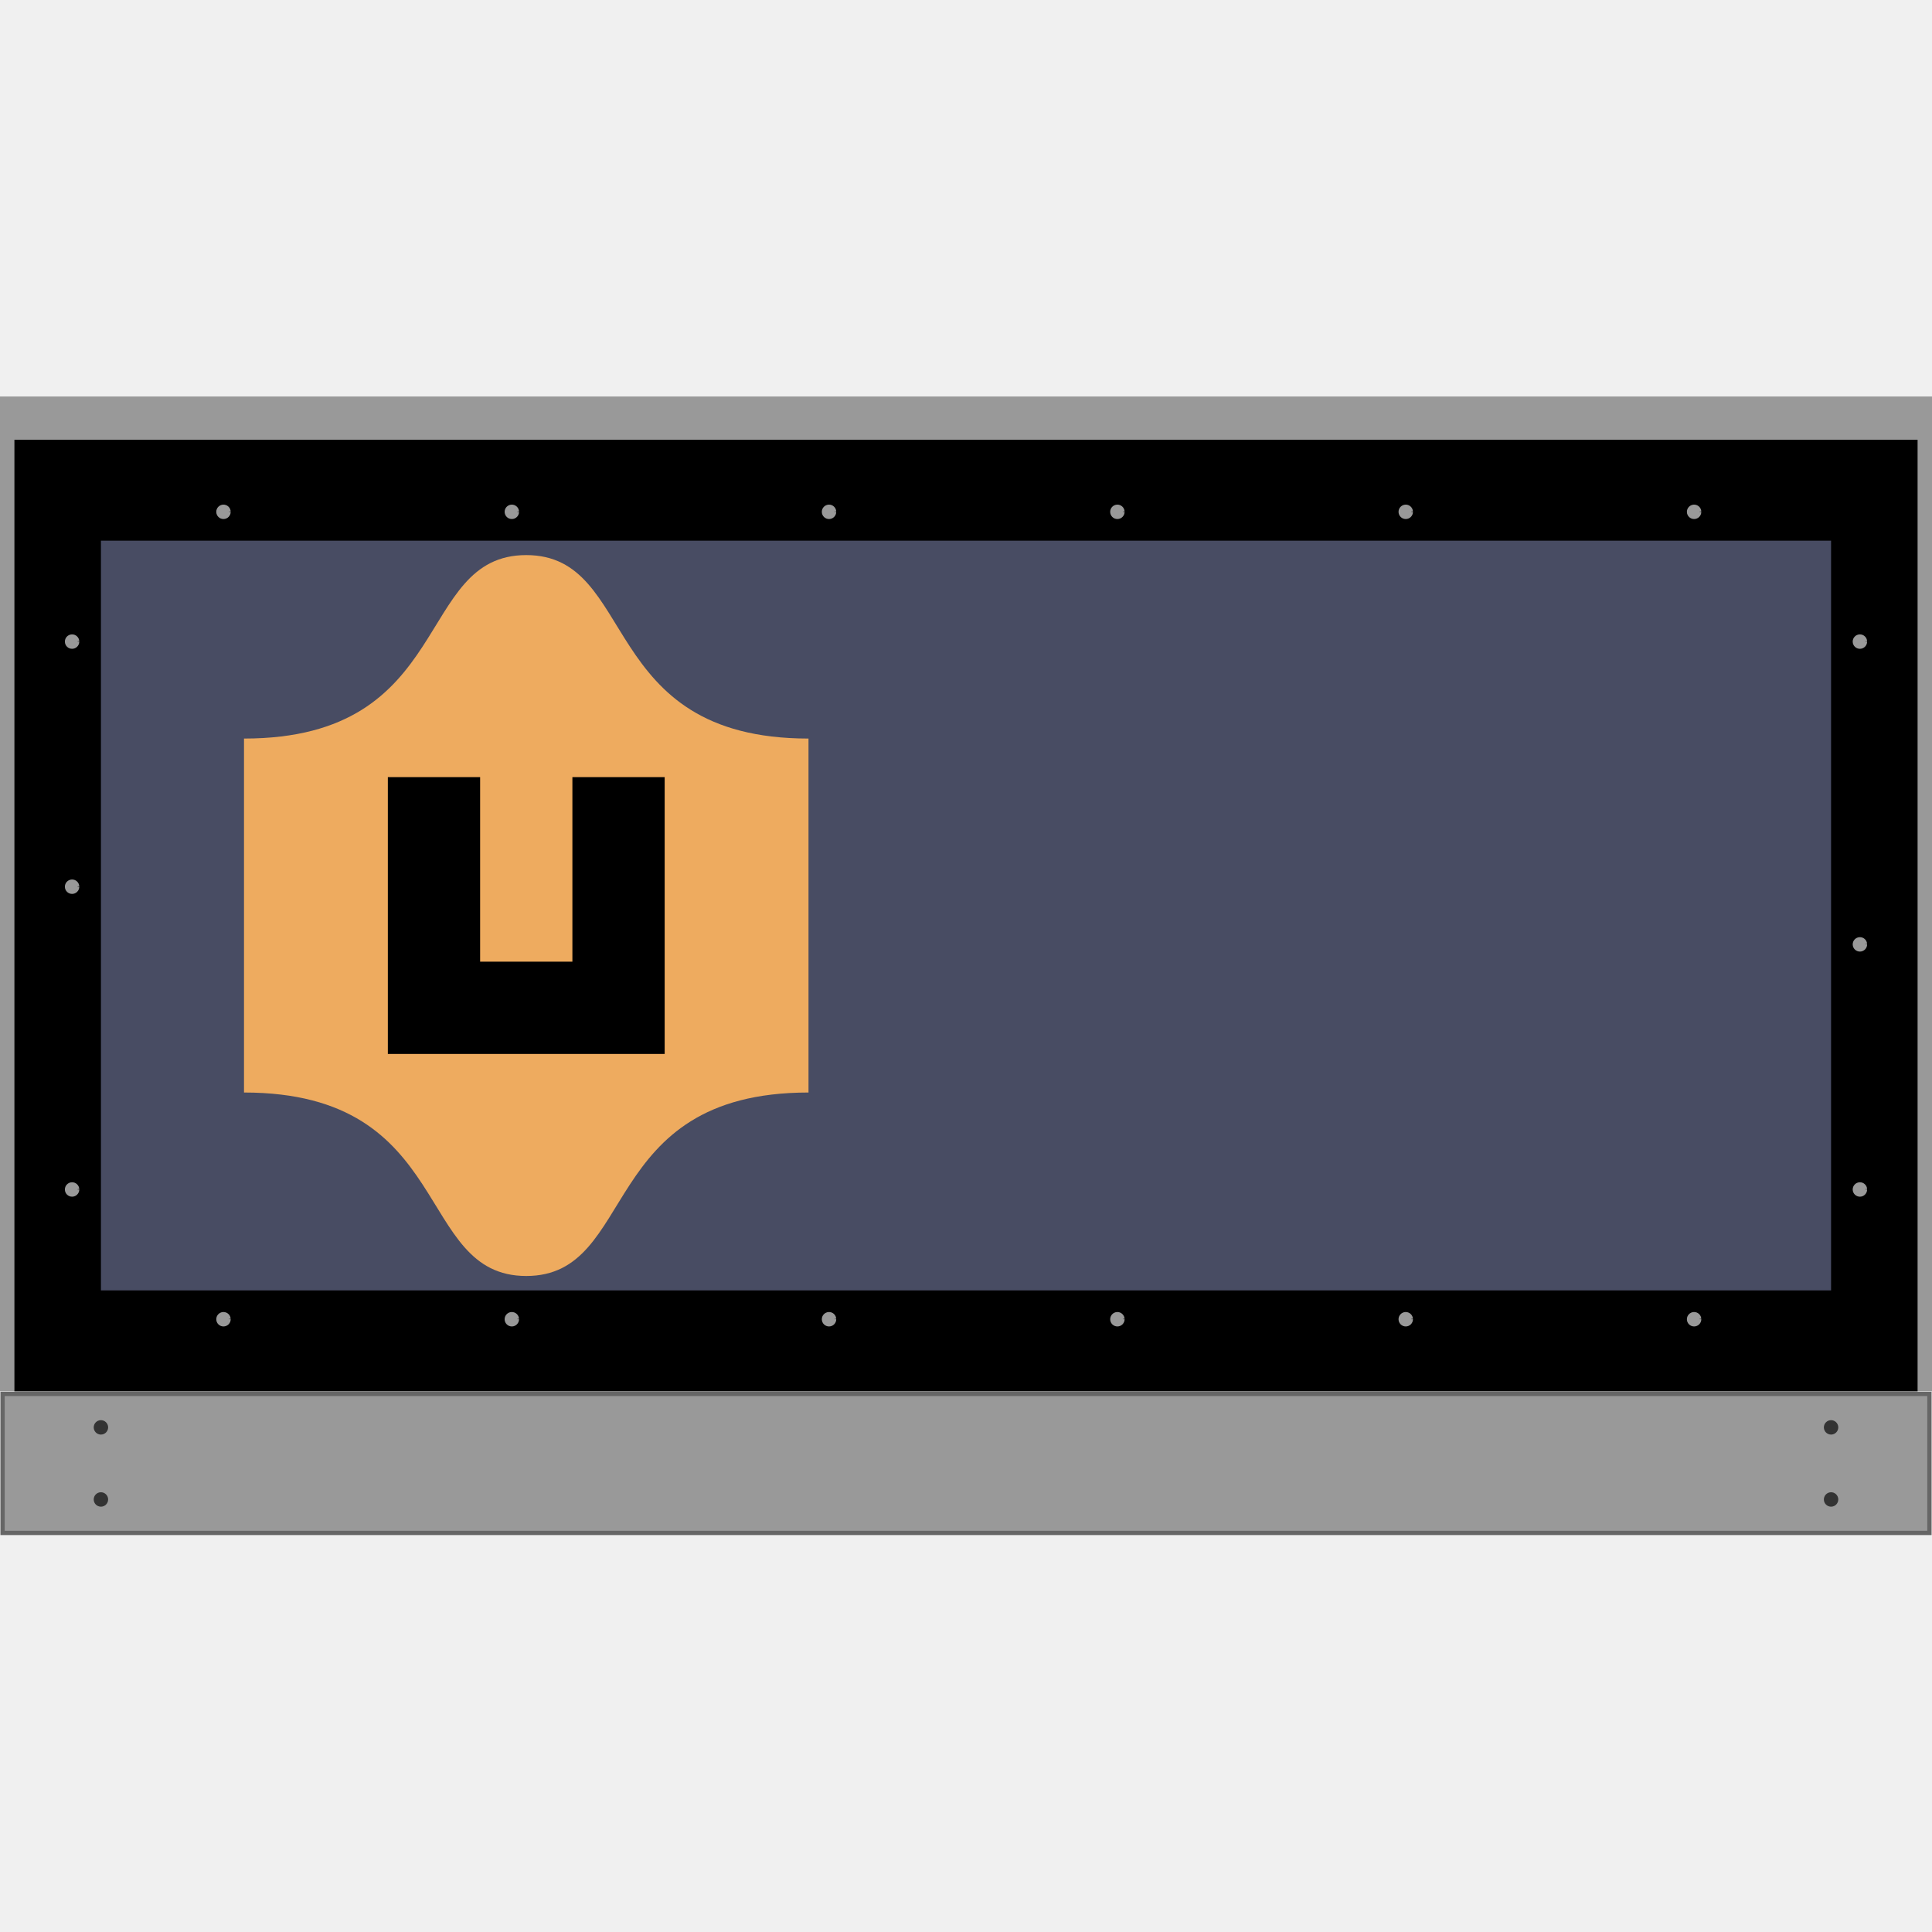
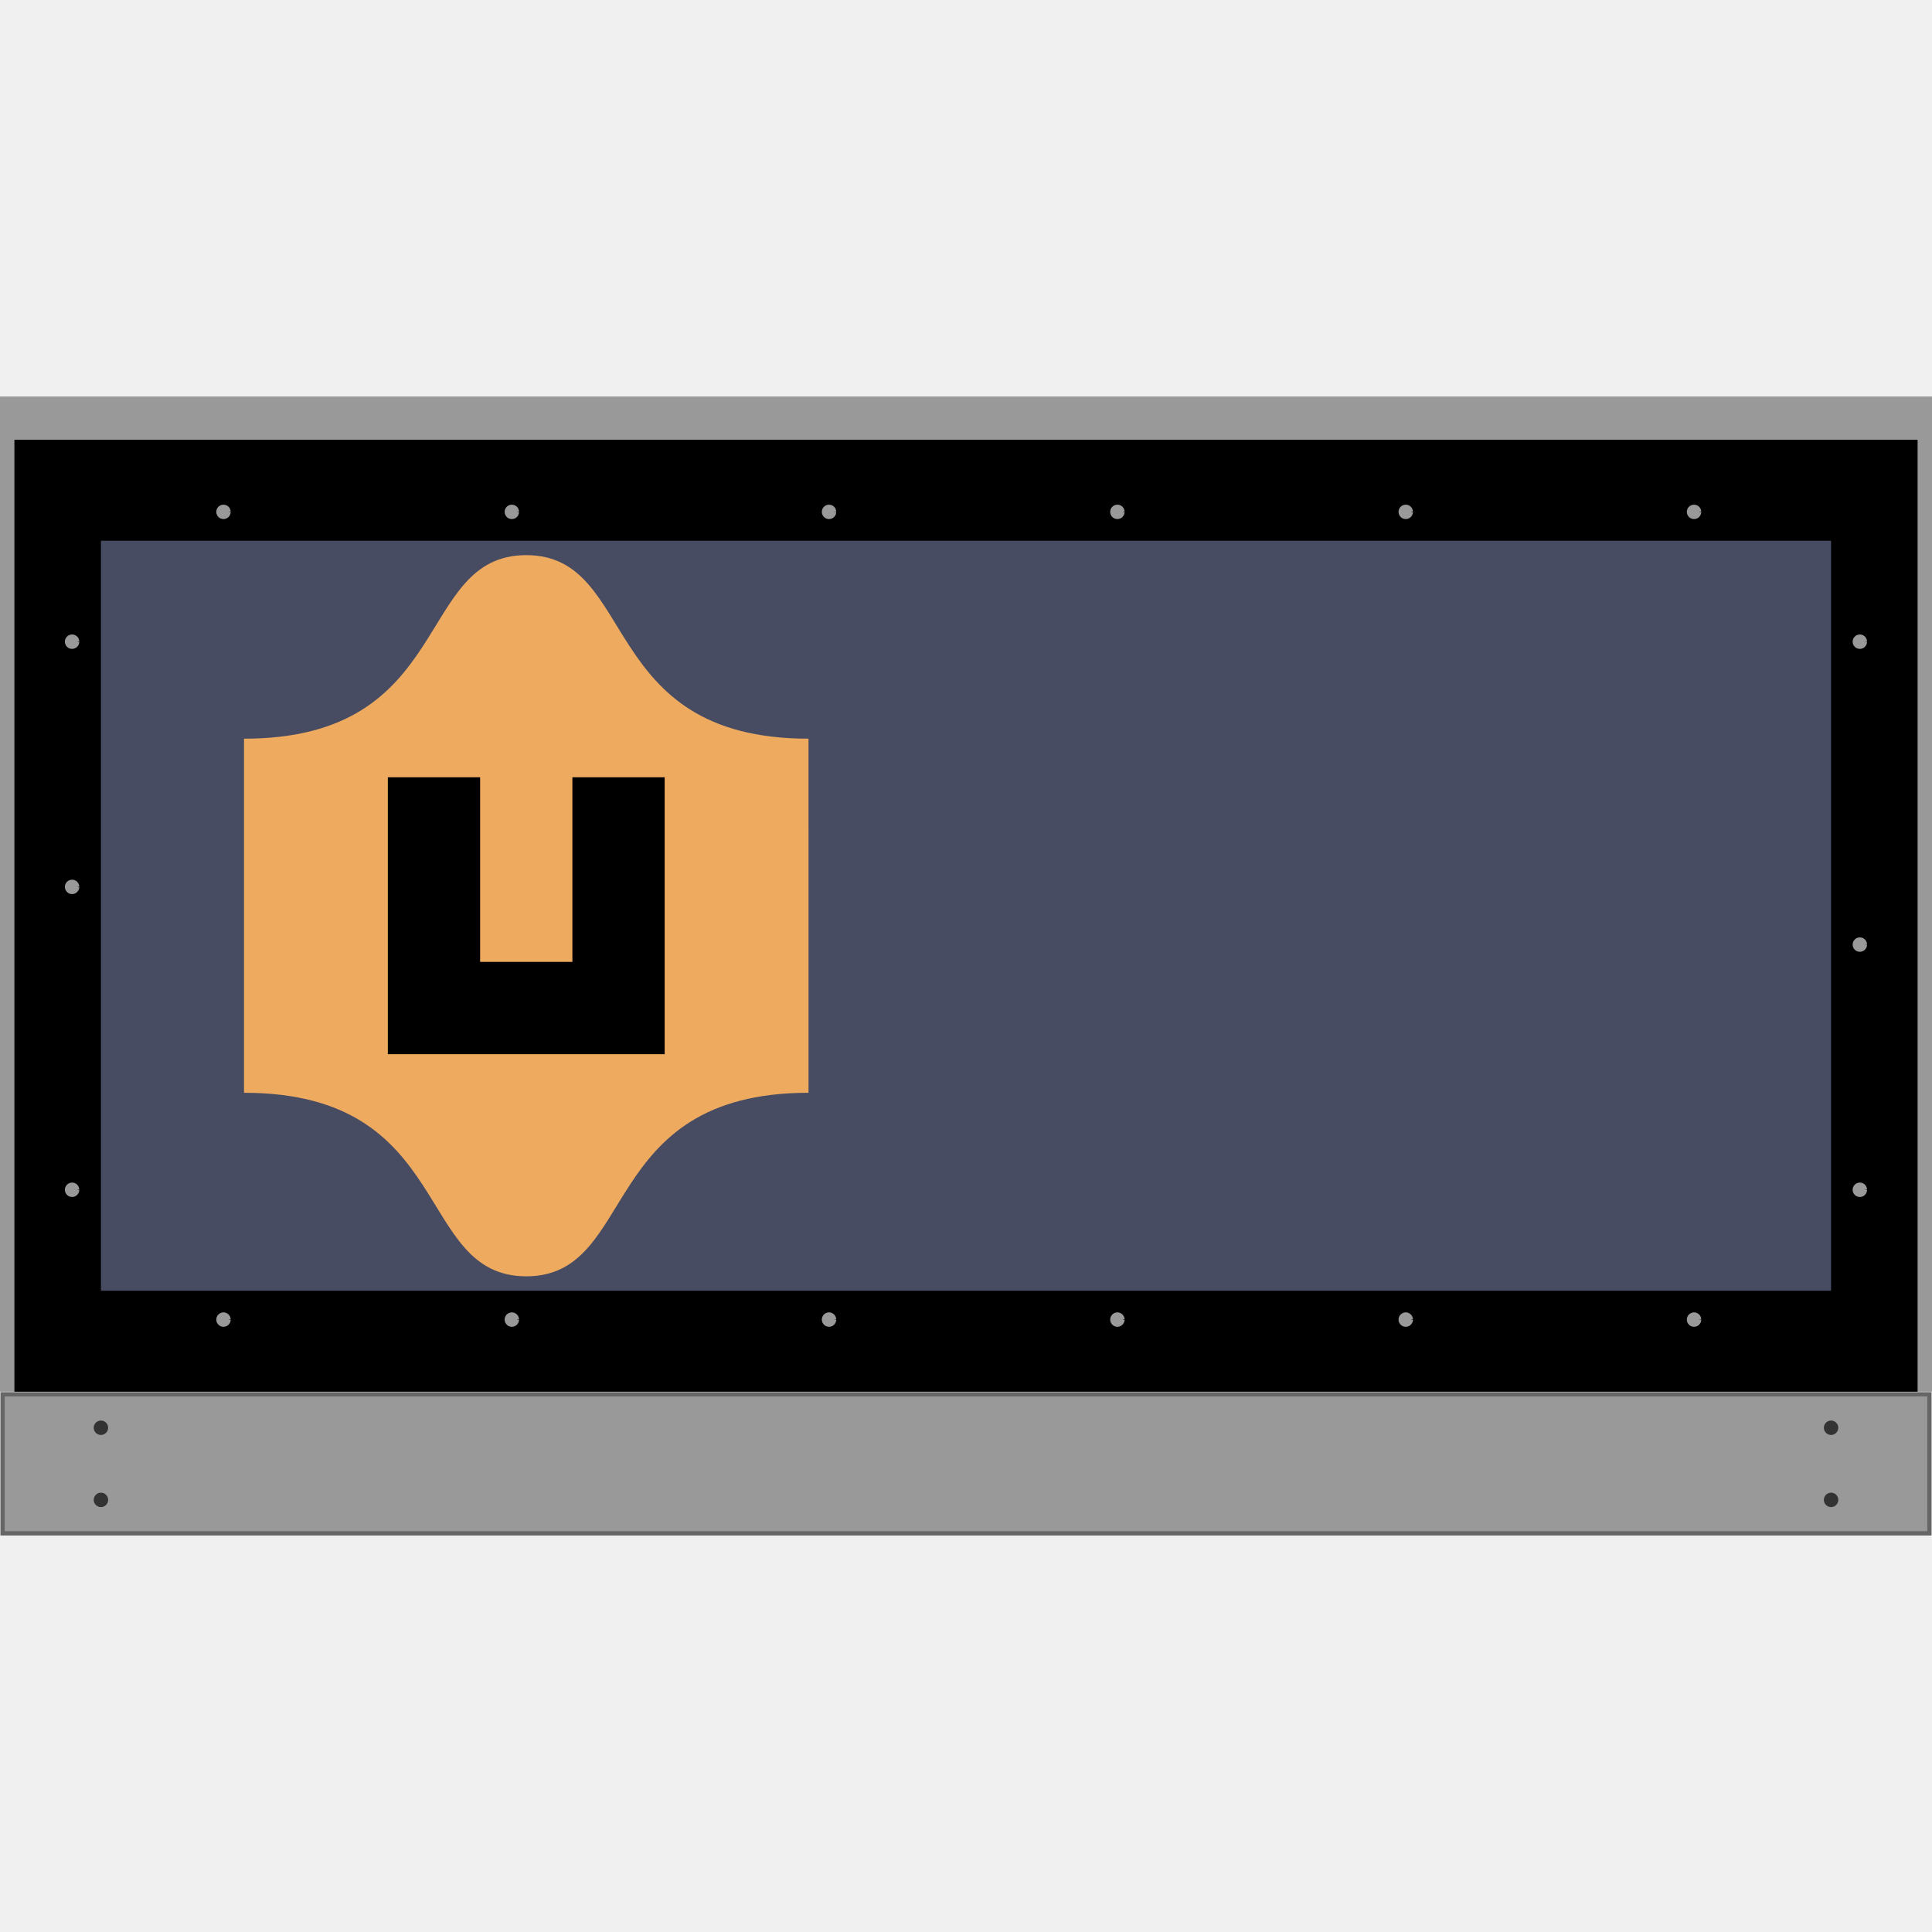
- <svg xmlns="http://www.w3.org/2000/svg" version="1.1" viewBox="0 0 1340 1340" id="svg25">
+ <svg xmlns="http://www.w3.org/2000/svg" version="1.1" viewBox="0 0 1340 1340">
  <g id="josm-square" transform="translate(0,275)">
-     <defs id="defs25" />
-     <rect width="1340" height="690" fill="#999999" id="rect1" x="0" y="0" style="stroke-width:1.207" />
-     <rect x="10" y="30" width="1320" height="660" id="rect2" style="stroke-width:1.211" />
-     <path d="M 1178.846,640 A 3.846,3.846 0 0 1 1175.052,643.846 3.846,3.846 0 0 1 1171.155,640.104 3.846,3.846 0 0 1 1174.844,636.157 3.846,3.846 0 0 1 1178.841,639.792" id="path16-1-8" style="fill:#999999;stroke:#999999;stroke-width:2.308" />
-     <path d="M 1178.846,80 A 3.846,3.846 0 0 1 1175.052,83.846 3.846,3.846 0 0 1 1171.155,80.104 3.846,3.846 0 0 1 1174.844,76.157 3.846,3.846 0 0 1 1178.841,79.792" id="path16-1" style="fill:#999999;stroke:#999999;stroke-width:2.308" />
-     <path d="M 978.846,80 A 3.846,3.846 0 0 1 975.052,83.846 3.846,3.846 0 0 1 971.155,80.104 3.846,3.846 0 0 1 974.844,76.157 3.846,3.846 0 0 1 978.841,79.792" id="path17-6" style="fill:#999999;stroke:#999999;stroke-width:2.308" />
-     <path d="M 978.846,640 A 3.846,3.846 0 0 1 975.052,643.846 3.846,3.846 0 0 1 971.155,640.104 3.846,3.846 0 0 1 974.844,636.157 3.846,3.846 0 0 1 978.841,639.792" id="path21-8" style="fill:#999999;stroke:#999999;stroke-width:2.308" />
-     <rect x="70" y="100" width="1200" height="520" fill="#484c63" id="rect3" style="stroke-width:1.826" />
-     <path d="M 53.846,340 A 3.846,3.846 0 0 1 50.052,343.846 3.846,3.846 0 0 1 46.155,340.104 3.846,3.846 0 0 1 49.843,336.157 3.846,3.846 0 0 1 53.84,339.792" stroke-width="2.308" id="path5" style="fill:#999999;stroke:#999999" />
-     <path d="M 53.846,550 A 3.846,3.846 0 0 1 50.052,553.846 3.846,3.846 0 0 1 46.155,550.104 3.846,3.846 0 0 1 49.843,546.157 3.846,3.846 0 0 1 53.84,549.792" stroke-width="2.308" id="path6" style="fill:#999999;stroke:#999999" />
-     <path d="M 53.846,170 A 3.846,3.846 0 0 1 50.052,173.846 3.846,3.846 0 0 1 46.155,170.104 3.846,3.846 0 0 1 49.843,166.157 3.846,3.846 0 0 1 53.84,169.792" stroke-width="2.308" id="path7" style="fill:#999999;stroke:#999999" />
-     <path d="M 1293.846,380 A 3.846,3.846 0 0 1 1290.052,383.846 3.846,3.846 0 0 1 1286.156,380.104 3.846,3.846 0 0 1 1289.844,376.157 3.846,3.846 0 0 1 1293.841,379.792" stroke-width="2.308" id="path8" style="fill:#999999;stroke:#999999" />
-     <path d="M 1293.846,550 A 3.846,3.846 0 0 1 1290.052,553.846 3.846,3.846 0 0 1 1286.156,550.104 3.846,3.846 0 0 1 1289.844,546.157 3.846,3.846 0 0 1 1293.841,549.792" stroke-width="2.308" id="path9" style="fill:#999999;stroke:#999999" />
-     <path d="M 1293.846,170 A 3.846,3.846 0 0 1 1290.052,173.846 3.846,3.846 0 0 1 1286.155,170.104 3.846,3.846 0 0 1 1289.844,166.157 3.846,3.846 0 0 1 1293.841,169.792" stroke-width="2.308" id="path10" style="fill:#999999;stroke:#999999" />
-     <path d="M 358.85,80 A 3.846,3.846 0 0 1 355.056,83.846 3.846,3.846 0 0 1 351.159,80.104 3.846,3.846 0 0 1 354.848,76.157 3.846,3.846 0 0 1 358.844,79.792" id="path14" style="fill:#999999;stroke:#999999;stroke-width:2.308" />
-     <path d="M 778.846,80 A 3.846,3.846 0 0 1 775.052,83.846 3.846,3.846 0 0 1 771.155,80.104 3.846,3.846 0 0 1 774.844,76.157 3.846,3.846 0 0 1 778.841,79.792" id="path16" style="fill:#999999;stroke:#999999;stroke-width:2.308" />
-     <path d="M 358.846,640 A 3.846,3.846 0 0 1 355.052,643.846 3.846,3.846 0 0 1 351.155,640.104 3.846,3.846 0 0 1 354.844,636.157 3.846,3.846 0 0 1 358.841,639.792" id="path18" style="fill:#999999;stroke:#999999;stroke-width:2.308" />
-     <path d="M 778.85,640 A 3.846,3.846 0 0 1 775.056,643.846 3.846,3.846 0 0 1 771.159,640.104 3.846,3.846 0 0 1 774.847,636.157 3.846,3.846 0 0 1 778.844,639.792" id="path20" style="fill:#999999;stroke:#999999;stroke-width:2.308" />
-     <g id="g1">
-       <path d="M 158.846,80 A 3.846,3.846 0 0 1 155.052,83.846 3.846,3.846 0 0 1 151.155,80.104 3.846,3.846 0 0 1 154.844,76.157 3.846,3.846 0 0 1 158.841,79.792" id="path15" style="fill:#999999;stroke:#999999;stroke-width:2.308" />
-       <path d="M 578.846,80 A 3.846,3.846 0 0 1 575.052,83.846 3.846,3.846 0 0 1 571.155,80.104 3.846,3.846 0 0 1 574.844,76.157 3.846,3.846 0 0 1 578.841,79.792" id="path17" style="fill:#999999;stroke:#999999;stroke-width:2.308" />
-       <path d="M 158.846,640 A 3.846,3.846 0 0 1 155.052,643.846 3.846,3.846 0 0 1 151.155,640.104 3.846,3.846 0 0 1 154.844,636.157 3.846,3.846 0 0 1 158.841,639.792" id="path19" style="fill:#999999;stroke:#999999;stroke-width:2.308" />
-       <path d="M 578.85,640 A 3.846,3.846 0 0 1 575.056,643.846 3.846,3.846 0 0 1 571.159,640.104 3.846,3.846 0 0 1 574.847,636.157 3.846,3.846 0 0 1 578.844,639.792" id="path21" style="fill:#999999;stroke:#999999;stroke-width:2.308" />
+     <rect width="1340" height="690.26" fill="#999" stroke-width="1.207" />
+     <rect x="10" y="30.011" width="1320" height="660.25" stroke-width="1.211" />
+     <g fill="#999" stroke="#999" stroke-width="2.308">
+       <path d="m1178.8 640.24a3.846 3.848 0 0 1-3.794 3.847 3.846 3.848 0 0 1-3.897-3.743 3.846 3.848 0 0 1 3.688-3.949 3.846 3.848 0 0 1 3.997 3.636" />
+       <path d="m1178.8 80.031a3.846 3.848 0 0 1-3.794 3.847 3.846 3.848 0 0 1-3.897-3.743 3.846 3.848 0 0 1 3.688-3.949 3.846 3.848 0 0 1 3.997 3.636" />
+       <path d="m978.85 80.031a3.846 3.848 0 0 1-3.794 3.847 3.846 3.848 0 0 1-3.897-3.743 3.846 3.848 0 0 1 3.688-3.949 3.846 3.848 0 0 1 3.997 3.636" />
+       <path d="m978.85 640.24a3.846 3.848 0 0 1-3.794 3.847 3.846 3.848 0 0 1-3.897-3.743 3.846 3.848 0 0 1 3.688-3.949 3.846 3.848 0 0 1 3.997 3.636" />
    </g>
-     <rect x="1.788" y="691.792" width="1336.424" height="96.423" fill="#999999" stroke="#666666" stroke-width="2.972" id="rect22" />
-     <path d="M 75,715 A 5,5 0 0 1 70.068,720 5,5 0 0 1 65.002,715.135 5,5 0 0 1 69.797,710.004 5,5 0 0 1 74.993,714.729" id="path22" style="fill:#333333" />
-     <path d="M 75,765 A 5,5 0 0 1 70.068,770 5,5 0 0 1 65.002,765.135 5,5 0 0 1 69.797,760.004 5,5 0 0 1 74.993,764.729" id="path23" style="fill:#333333" />
-     <path d="M 1275,715 A 5,5 0 0 1 1270.068,720 5,5 0 0 1 1265.002,715.135 5,5 0 0 1 1269.797,710.004 5,5 0 0 1 1274.993,714.729" id="path24" style="fill:#333333" />
-     <path d="M 1275,765 A 5,5 0 0 1 1270.068,770 5,5 0 0 1 1265.002,765.135 5,5 0 0 1 1269.797,760.004 5,5 0 0 1 1274.993,764.729" id="path25" style="fill:#333333" />
-     <path d="M 560.757,237.25 C 413.937,237.25 442.797,110 364.987,110 287.157,110 316.057,237.25 169.237,237.25 V 482.75 C 316.057,482.75 287.157,610 364.997,610 442.817,610 413.947,482.75 560.767,482.75 Z" fill="#ffffff" id="path3" style="fill:#eeab5f;fill-opacity:1;stroke-width:10" />
-     <path d="M 269.002,264 V 456 H 461.002 V 264 H 397.002 V 392 H 333.002 V 264 Z" id="path4" style="stroke-width:10" />
+     <rect x="70" y="100.04" width="1200" height="520.2" fill="#484c63" stroke-width="1.826" />
+     <g fill="#999">
+       <g stroke="#999" stroke-width="2.308">
+         <path d="m53.846 340.13a3.846 3.848 0 0 1-3.794 3.847 3.846 3.848 0 0 1-3.897-3.743 3.846 3.848 0 0 1 3.688-3.949 3.846 3.848 0 0 1 3.997 3.636" />
+         <path d="m53.846 550.21a3.846 3.848 0 0 1-3.794 3.847 3.846 3.848 0 0 1-3.897-3.743 3.846 3.848 0 0 1 3.688-3.949 3.846 3.848 0 0 1 3.997 3.636" />
+         <path d="m53.846 170.06a3.846 3.848 0 0 1-3.794 3.847 3.846 3.848 0 0 1-3.897-3.743 3.846 3.848 0 0 1 3.688-3.949 3.846 3.848 0 0 1 3.997 3.636" />
+         <path d="m1293.8 380.15a3.846 3.848 0 0 1-3.794 3.847 3.846 3.848 0 0 1-3.897-3.743 3.846 3.848 0 0 1 3.688-3.949 3.846 3.848 0 0 1 3.997 3.636" />
+         <path d="m1293.8 550.21a3.846 3.848 0 0 1-3.794 3.847 3.846 3.848 0 0 1-3.897-3.743 3.846 3.848 0 0 1 3.688-3.949 3.846 3.848 0 0 1 3.997 3.636" />
+         <path d="m1293.8 170.06a3.846 3.848 0 0 1-3.794 3.847 3.846 3.848 0 0 1-3.897-3.743 3.846 3.848 0 0 1 3.688-3.949 3.846 3.848 0 0 1 3.997 3.636" />
+         <path d="m358.85 80.031a3.846 3.848 0 0 1-3.794 3.847 3.846 3.848 0 0 1-3.897-3.743 3.846 3.848 0 0 1 3.688-3.949 3.846 3.848 0 0 1 3.997 3.636" />
+         <path d="m778.85 80.031a3.846 3.848 0 0 1-3.794 3.847 3.846 3.848 0 0 1-3.897-3.743 3.846 3.848 0 0 1 3.688-3.949 3.846 3.848 0 0 1 3.997 3.636" />
+         <path d="m358.85 640.24a3.846 3.848 0 0 1-3.794 3.847 3.846 3.848 0 0 1-3.897-3.743 3.846 3.848 0 0 1 3.688-3.949 3.846 3.848 0 0 1 3.997 3.636" />
+         <path d="m778.85 640.24a3.846 3.848 0 0 1-3.794 3.847 3.846 3.848 0 0 1-3.897-3.743 3.846 3.848 0 0 1 3.688-3.949 3.846 3.848 0 0 1 3.997 3.636" />
+         <path d="m158.85 80.031a3.846 3.848 0 0 1-3.794 3.847 3.846 3.848 0 0 1-3.897-3.743 3.846 3.848 0 0 1 3.688-3.949 3.846 3.848 0 0 1 3.997 3.636" />
+         <path d="m578.85 80.031a3.846 3.848 0 0 1-3.794 3.847 3.846 3.848 0 0 1-3.897-3.743 3.846 3.848 0 0 1 3.688-3.949 3.846 3.848 0 0 1 3.997 3.636" />
+         <path d="m158.85 640.24a3.846 3.848 0 0 1-3.794 3.847 3.846 3.848 0 0 1-3.897-3.743 3.846 3.848 0 0 1 3.688-3.949 3.846 3.848 0 0 1 3.997 3.636" />
+         <path d="m578.85 640.24a3.846 3.848 0 0 1-3.794 3.847 3.846 3.848 0 0 1-3.897-3.743 3.846 3.848 0 0 1 3.688-3.949 3.846 3.848 0 0 1 3.997 3.636" />
+       </g>
+       <rect x="1.788" y="692.05" width="1336.4" height="96.46" stroke="#666" stroke-width="2.972" />
+     </g>
+     <g fill="#333" stroke-width="1">
+       <path d="m75 715.27a5 5.002 0 0 1-4.932 5.001 5 5.002 0 0 1-5.066-4.866 5 5.002 0 0 1 4.795-5.133 5 5.002 0 0 1 5.196 4.727" />
+       <path d="m75 765.29a5 5.002 0 0 1-4.932 5.001 5 5.002 0 0 1-5.066-4.866 5 5.002 0 0 1 4.795-5.133 5 5.002 0 0 1 5.196 4.727" />
+       <path d="m1275 715.27a5 5.002 0 0 1-4.932 5.001 5 5.002 0 0 1-5.066-4.866 5 5.002 0 0 1 4.795-5.133 5 5.002 0 0 1 5.196 4.727" />
+       <path d="m1275 765.29a5 5.002 0 0 1-4.932 5.001 5 5.002 0 0 1-5.066-4.866 5 5.002 0 0 1 4.795-5.133 5 5.002 0 0 1 5.196 4.727" />
+     </g>
+     <path d="m560.76 237.34c-146.82 0-117.96-127.3-195.77-127.3-77.83 0-48.93 127.3-195.75 127.3v245.59c146.82 0 117.92 127.3 195.76 127.3 77.82 0 48.95-127.3 195.77-127.3z" fill="#eeab5f" stroke-width="10.002" />
+     <path d="m269 264.1v192.07h192v-192.07h-64v128.05h-64v-128.05z" stroke-width="10.002" />
  </g>
</svg>
